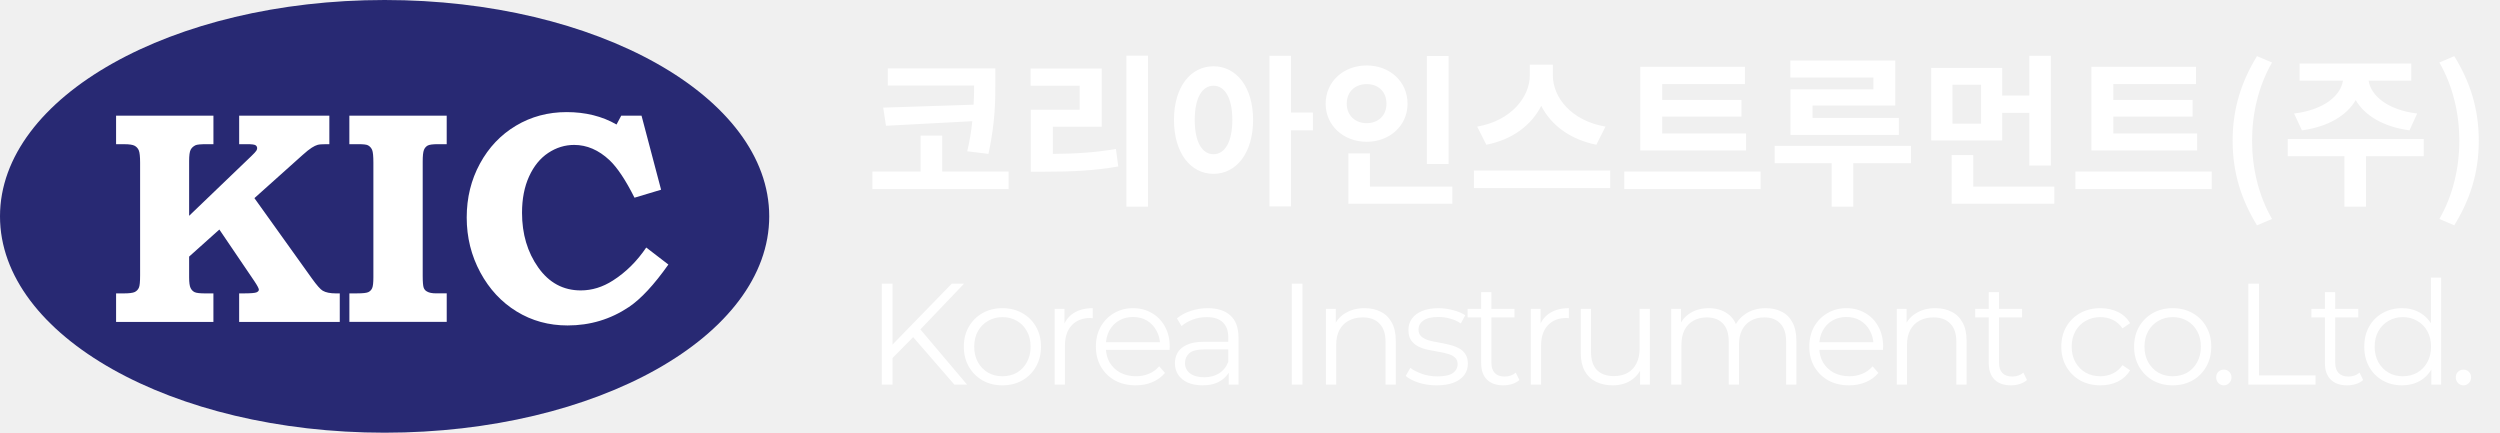
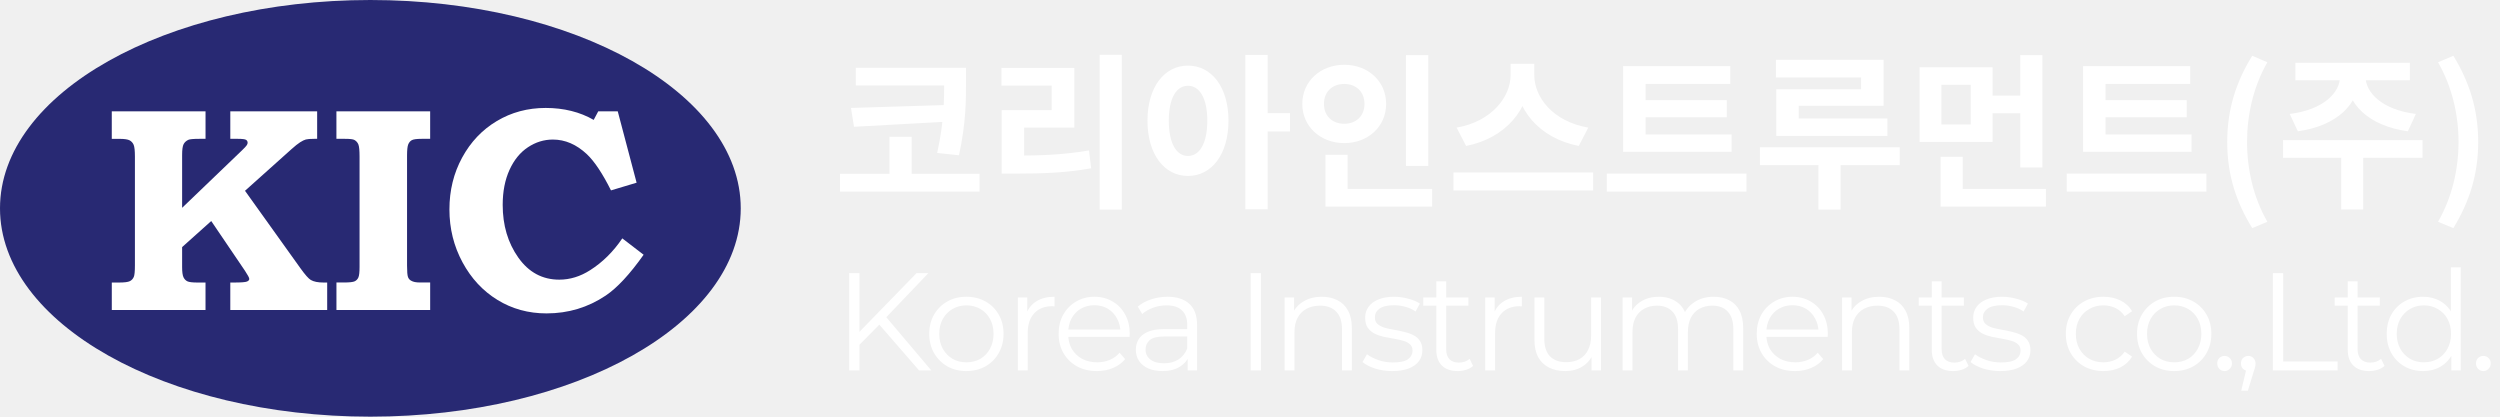
- <svg xmlns="http://www.w3.org/2000/svg" width="260" height="45" viewBox="0 0 260 45" fill="none">
-   <path d="m91.853 11.194.289 1.887 8.976-.476a22.66 22.66 0 0 1-.527 3.128l2.21.272c.731-3.434.714-5.627.714-7.514V7.114H92.329v1.785h8.976c0 .612 0 1.275-.051 1.989l-9.401.306zm6.137 6.647v-3.74h-2.244v3.74h-5.015v1.819h14.161v-1.819H97.99zm11.508-4.658h5.083V7.131h-7.395v1.785h5.1v2.499h-5.083v6.443h1.411c2.839 0 5.134-.102 7.684-.544l-.238-1.819c-2.21.374-4.182.493-6.562.51v-2.822zm7.65-7.395v15.708h2.244V5.788h-2.244zm9.059 10.251c-1.173 0-1.955-1.241-1.955-3.57 0-2.312.782-3.553 1.955-3.553 1.156 0 1.955 1.241 1.955 3.553 0 2.329-.799 3.57-1.955 3.57zm0-9.146c-2.38 0-4.114 2.142-4.114 5.576 0 3.451 1.734 5.61 4.114 5.61 2.363 0 4.114-2.159 4.114-5.61 0-3.434-1.751-5.576-4.114-5.576zm10.336 4.811h-2.278V5.805h-2.244v15.657h2.244v-7.905h2.278v-1.853zm14.109-5.882h-2.261v11.237h2.261V5.822zm-10.591 4.964c0-1.292.918-2.04 2.074-2.04 1.173 0 2.057.748 2.057 2.04 0 1.258-.884 2.023-2.057 2.023-1.156 0-2.074-.765-2.074-2.023zm6.324 0c0-2.312-1.853-3.978-4.25-3.978-2.397 0-4.267 1.666-4.267 3.978 0 2.278 1.87 3.961 4.267 3.961 2.397 0 4.25-1.683 4.25-3.961zm-3.91 8.619v-3.451h-2.244v5.236h10.812v-1.785h-8.568zm24.496-6.239c-3.536-.595-5.474-3.026-5.474-5.321V6.723H159.1v1.122c0 2.244-1.955 4.726-5.474 5.321l.952 1.887c2.72-.527 4.709-2.057 5.712-4.046 1.003 1.989 3.009 3.502 5.729 4.046l.952-1.887zm-13.685 4.573v1.819h14.178v-1.819h-14.178zm28.303-3.859h-8.721v-1.751h8.245v-1.734h-8.245V8.746h8.602V6.944h-10.88v8.704h10.999V13.88zm-12.665 3.961v1.819h14.178v-1.819h-14.178zm25.907-8.551h-8.619v4.743h11.271v-1.768h-8.976v-1.292h8.602V6.298h-10.914v1.768h8.636V9.29zm3.91 5.882h-14.178v1.802h5.933v4.522h2.244v-4.522h6.001v-1.802zm7.292-2.312h-2.975V8.814h2.975v4.046zm2.193-1.122h2.822v5.474h2.244V5.805h-2.244v4.131h-2.822V7.063h-7.378v7.548h7.378v-2.873zm-3.009 7.667v-3.281h-2.244v5.066h10.676v-1.785h-8.432zm23.288-5.525h-8.721v-1.751h8.245v-1.734h-8.245V8.746h8.602V6.944h-10.88v8.704h10.999V13.88zm-12.665 3.961v1.819h14.178v-1.819H215.84zm18.886 5.593 1.564-.663c-1.428-2.482-2.074-5.338-2.074-8.143 0-2.771.646-5.644 2.074-8.126l-1.564-.663c-1.598 2.618-2.533 5.406-2.533 8.789 0 3.417.935 6.171 2.533 8.806zm4.674-9.877c2.737-.374 4.658-1.547 5.593-3.145.935 1.598 2.856 2.771 5.593 3.145l.799-1.751c-3.179-.391-4.828-1.921-5.049-3.417h4.437V6.604h-11.611v1.785h4.505c-.221 1.496-1.887 3.026-5.083 3.417l.816 1.751zm12.665.901h-14.144v1.785h5.899v5.253h2.244v-5.253h6.001v-1.785zm3.178 8.976c1.615-2.635 2.55-5.389 2.55-8.806 0-3.383-.935-6.171-2.55-8.789l-1.547.663c1.428 2.482 2.074 5.355 2.074 8.126 0 2.805-.646 5.661-2.074 8.143l1.547.663zM92.67 37.39l-.045-1.35 6.36-6.54h1.275l-4.635 4.86-.63.675-2.325 2.355zM91.71 40V29.5h1.11V40h-1.11zm7.545 0-4.53-5.22.75-.81 5.1 6.03h-1.32zm4.988.075c-.76 0-1.445-.17-2.055-.51a3.895 3.895 0 0 1-1.425-1.425c-.35-.61-.525-1.305-.525-2.085 0-.79.175-1.485.525-2.085.35-.6.825-1.07 1.425-1.41.6-.34 1.285-.51 2.055-.51.78 0 1.47.17 2.07.51.61.34 1.085.81 1.425 1.41.35.6.525 1.295.525 2.085 0 .78-.175 1.475-.525 2.085a3.75 3.75 0 0 1-1.425 1.425c-.61.34-1.3.51-2.07.51zm0-.945c.57 0 1.075-.125 1.515-.375.44-.26.785-.62 1.035-1.08.26-.47.39-1.01.39-1.62 0-.62-.13-1.16-.39-1.62a2.654 2.654 0 0 0-1.035-1.065c-.44-.26-.94-.39-1.5-.39s-1.06.13-1.5.39c-.44.25-.79.605-1.05 1.065-.26.46-.39 1-.39 1.62 0 .61.13 1.15.39 1.62.26.46.61.82 1.05 1.08.44.25.935.375 1.485.375zm5.444.87v-7.875h1.02v2.145l-.105-.375c.22-.6.59-1.055 1.11-1.365.52-.32 1.165-.48 1.935-.48v1.035h-.12a.493.493 0 0 0-.12-.015c-.83 0-1.48.255-1.95.765-.47.5-.705 1.215-.705 2.145V40h-1.065zm8.425.075c-.82 0-1.54-.17-2.16-.51a3.83 3.83 0 0 1-1.455-1.425c-.35-.61-.525-1.305-.525-2.085s.165-1.47.495-2.07c.34-.6.8-1.07 1.38-1.41.59-.35 1.25-.525 1.98-.525.74 0 1.395.17 1.965.51.58.33 1.035.8 1.365 1.41.33.6.495 1.295.495 2.085 0 .05-.005.105-.015.165v.165h-6.855v-.795h6.285l-.42.315c0-.57-.125-1.075-.375-1.515-.24-.45-.57-.8-.99-1.05-.42-.25-.905-.375-1.455-.375-.54 0-1.025.125-1.455.375-.43.25-.765.6-1.005 1.05-.24.45-.36.965-.36 1.545v.165c0 .6.13 1.13.39 1.59.27.45.64.805 1.11 1.065.48.25 1.025.375 1.635.375.48 0 .925-.085 1.335-.255.42-.17.78-.43 1.08-.78l.6.69c-.35.42-.79.74-1.32.96-.52.22-1.095.33-1.725.33zm9.673-.075v-1.74l-.045-.285v-2.91c0-.67-.19-1.185-.57-1.545-.37-.36-.925-.54-1.665-.54-.51 0-.995.085-1.455.255-.46.17-.85.395-1.17.675l-.48-.795c.4-.34.88-.6 1.44-.78.56-.19 1.15-.285 1.77-.285 1.02 0 1.805.255 2.355.765.56.5.84 1.265.84 2.295V40h-1.02zm-2.715.075c-.59 0-1.105-.095-1.545-.285-.43-.2-.76-.47-.99-.81-.23-.35-.345-.75-.345-1.2 0-.41.095-.78.285-1.11.2-.34.52-.61.96-.81.45-.21 1.05-.315 1.8-.315h2.715v.795h-2.685c-.76 0-1.29.135-1.59.405-.29.27-.435.605-.435 1.005 0 .45.175.81.525 1.08.35.27.84.405 1.47.405.6 0 1.115-.135 1.545-.405.44-.28.76-.68.96-1.2l.24.735c-.2.52-.55.935-1.05 1.245-.49.31-1.11.465-1.86.465zm9.279-.075V29.5h1.11V40h-1.11zm7.571-7.95c.64 0 1.2.125 1.68.375.49.24.87.61 1.14 1.11.28.5.42 1.13.42 1.89V40h-1.065v-4.47c0-.83-.21-1.455-.63-1.875-.41-.43-.99-.645-1.74-.645-.56 0-1.05.115-1.47.345-.41.22-.73.545-.96.975-.22.42-.33.93-.33 1.53V40H137.9v-7.875h1.02v2.16l-.165-.405c.25-.57.65-1.015 1.2-1.335.55-.33 1.205-.495 1.965-.495zm7.482 8.025a6.19 6.19 0 0 1-1.845-.27c-.58-.19-1.035-.425-1.365-.705l.48-.84c.32.24.73.45 1.23.63.5.17 1.025.255 1.575.255.75 0 1.29-.115 1.62-.345.33-.24.495-.555.495-.945 0-.29-.095-.515-.285-.675-.18-.17-.42-.295-.72-.375-.3-.09-.635-.165-1.005-.225-.37-.06-.74-.13-1.11-.21-.36-.08-.69-.195-.99-.345-.3-.16-.545-.375-.735-.645-.18-.27-.27-.63-.27-1.08 0-.43.12-.815.36-1.155.24-.34.59-.605 1.05-.795.47-.2 1.04-.3 1.71-.3.51 0 1.02.07 1.53.21.51.13.93.305 1.26.525l-.465.855a3.46 3.46 0 0 0-1.125-.51c-.4-.11-.8-.165-1.2-.165-.71 0-1.235.125-1.575.375-.33.24-.495.55-.495.93 0 .3.09.535.27.705.19.17.435.305.735.405.31.09.645.165 1.005.225.37.06.735.135 1.095.225.37.08.705.195 1.005.345.31.14.555.345.735.615.19.26.285.605.285 1.035 0 .46-.13.86-.39 1.2-.25.33-.62.59-1.11.78-.48.18-1.065.27-1.755.27zm6.949 0c-.74 0-1.31-.2-1.71-.6-.4-.4-.6-.965-.6-1.695v-7.395h1.065v7.335c0 .46.115.815.345 1.065.24.25.58.375 1.02.375.47 0 .86-.135 1.17-.405l.375.765c-.21.19-.465.33-.765.42-.29.09-.59.135-.9.135zm-3.72-7.065v-.885h4.875v.885h-4.875zm6.574 6.99v-7.875h1.02v2.145l-.105-.375c.22-.6.59-1.055 1.11-1.365.52-.32 1.165-.48 1.935-.48v1.035h-.12a.493.493 0 0 0-.12-.015c-.83 0-1.48.255-1.95.765-.47.5-.705 1.215-.705 2.145V40h-1.065zm8.525.075c-.67 0-1.255-.125-1.755-.375s-.89-.625-1.17-1.125c-.27-.5-.405-1.125-.405-1.875v-4.575h1.065v4.455c0 .84.205 1.475.615 1.905.42.42 1.005.63 1.755.63.55 0 1.025-.11 1.425-.33.41-.23.72-.56.93-.99.22-.43.33-.945.33-1.545v-4.125h1.065V40h-1.02v-2.16l.165.39c-.25.58-.64 1.035-1.17 1.365-.52.32-1.13.48-1.83.48zm15.913-8.025c.64 0 1.195.125 1.665.375.48.24.85.61 1.11 1.11.27.5.405 1.13.405 1.89V40h-1.065v-4.47c0-.83-.2-1.455-.6-1.875-.39-.43-.945-.645-1.665-.645-.54 0-1.01.115-1.41.345-.39.22-.695.545-.915.975-.21.42-.315.93-.315 1.53V40h-1.065v-4.47c0-.83-.2-1.455-.6-1.875-.4-.43-.96-.645-1.68-.645-.53 0-.995.115-1.395.345-.4.22-.71.545-.93.975-.21.42-.315.93-.315 1.53V40h-1.065v-7.875h1.02v2.13l-.165-.375c.24-.57.625-1.015 1.155-1.335.54-.33 1.175-.495 1.905-.495.77 0 1.425.195 1.965.585.54.38.89.955 1.05 1.725l-.42-.165c.23-.64.635-1.155 1.215-1.545.59-.4 1.295-.6 2.115-.6zm8.664 8.025c-.82 0-1.54-.17-2.16-.51a3.83 3.83 0 0 1-1.455-1.425c-.35-.61-.525-1.305-.525-2.085s.165-1.47.495-2.07c.34-.6.8-1.07 1.38-1.41.59-.35 1.25-.525 1.98-.525.74 0 1.395.17 1.965.51.58.33 1.035.8 1.365 1.41.33.6.495 1.295.495 2.085 0 .05-.005.105-.015.165v.165h-6.855v-.795h6.285l-.42.315c0-.57-.125-1.075-.375-1.515-.24-.45-.57-.8-.99-1.05-.42-.25-.905-.375-1.455-.375-.54 0-1.025.125-1.455.375-.43.25-.765.6-1.005 1.05-.24.45-.36.965-.36 1.545v.165c0 .6.13 1.13.39 1.59.27.45.64.805 1.11 1.065.48.25 1.025.375 1.635.375.48 0 .925-.085 1.335-.255.42-.17.78-.43 1.08-.78l.6.69c-.35.42-.79.74-1.32.96-.52.22-1.095.33-1.725.33zm8.977-8.025c.64 0 1.2.125 1.68.375.49.24.87.61 1.14 1.11.28.5.42 1.13.42 1.89V40h-1.065v-4.47c0-.83-.21-1.455-.63-1.875-.41-.43-.99-.645-1.74-.645-.56 0-1.05.115-1.47.345-.41.22-.73.545-.96.975-.22.42-.33.93-.33 1.53V40h-1.065v-7.875h1.02v2.16l-.165-.405c.25-.57.65-1.015 1.2-1.335.55-.33 1.205-.495 1.965-.495zm7.857 8.025c-.74 0-1.31-.2-1.71-.6-.4-.4-.6-.965-.6-1.695v-7.395h1.065v7.335c0 .46.115.815.345 1.065.24.25.58.375 1.02.375.47 0 .86-.135 1.17-.405l.375.765c-.21.19-.465.33-.765.42-.29.09-.59.135-.9.135zm-3.72-7.065v-.885h4.875v.885h-4.875zm13.02 7.065c-.78 0-1.48-.17-2.1-.51a3.862 3.862 0 0 1-1.44-1.425c-.35-.61-.525-1.305-.525-2.085 0-.79.175-1.485.525-2.085.35-.6.83-1.07 1.44-1.41.62-.34 1.32-.51 2.1-.51.67 0 1.275.13 1.815.39s.965.65 1.275 1.17l-.795.54c-.27-.4-.605-.695-1.005-.885-.4-.19-.835-.285-1.305-.285-.56 0-1.065.13-1.515.39-.45.25-.805.605-1.065 1.065-.26.46-.39 1-.39 1.62 0 .62.13 1.16.39 1.62.26.46.615.82 1.065 1.08.45.25.955.375 1.515.375.47 0 .905-.095 1.305-.285.4-.19.735-.48 1.005-.87l.795.54c-.31.51-.735.9-1.275 1.17-.54.26-1.145.39-1.815.39zm7.51 0c-.76 0-1.445-.17-2.055-.51a3.895 3.895 0 0 1-1.425-1.425c-.35-.61-.525-1.305-.525-2.085 0-.79.175-1.485.525-2.085.35-.6.825-1.07 1.425-1.41.6-.34 1.285-.51 2.055-.51.78 0 1.47.17 2.07.51.61.34 1.085.81 1.425 1.41.35.6.525 1.295.525 2.085 0 .78-.175 1.475-.525 2.085a3.75 3.75 0 0 1-1.425 1.425c-.61.34-1.3.51-2.07.51zm0-.945c.57 0 1.075-.125 1.515-.375.44-.26.785-.62 1.035-1.08.26-.47.39-1.01.39-1.62 0-.62-.13-1.16-.39-1.62a2.654 2.654 0 0 0-1.035-1.065c-.44-.26-.94-.39-1.5-.39s-1.06.13-1.5.39c-.44.25-.79.605-1.05 1.065-.26.46-.39 1-.39 1.62 0 .61.13 1.15.39 1.62.26.46.61.82 1.05 1.08.44.25.935.375 1.485.375zm5.329.945c-.22 0-.41-.08-.57-.24a.824.824 0 0 1-.225-.585c0-.24.075-.435.225-.585.16-.15.35-.225.57-.225.22 0 .405.075.555.225.16.15.24.345.24.585 0 .23-.08.425-.24.585a.73.73 0 0 1-.555.24zm2.549-.075V29.5h1.11v9.54h5.88V40h-6.99zm10.275.075c-.74 0-1.31-.2-1.71-.6-.4-.4-.6-.965-.6-1.695v-7.395h1.065v7.335c0 .46.115.815.345 1.065.24.25.58.375 1.02.375.47 0 .86-.135 1.17-.405l.375.765c-.21.19-.465.33-.765.42-.29.09-.59.135-.9.135zm-3.72-7.065v-.885h4.875v.885h-4.875zm9.43 7.065c-.75 0-1.425-.17-2.025-.51a3.704 3.704 0 0 1-1.395-1.41c-.34-.61-.51-1.31-.51-2.1 0-.8.17-1.5.51-2.1.34-.6.805-1.065 1.395-1.395.6-.34 1.275-.51 2.025-.51.69 0 1.305.155 1.845.465.55.31.985.765 1.305 1.365.33.59.495 1.315.495 2.175 0 .85-.16 1.575-.48 2.175-.32.6-.755 1.06-1.305 1.38-.54.31-1.16.465-1.86.465zm.075-.945c.56 0 1.06-.125 1.5-.375.45-.26.8-.62 1.05-1.08.26-.47.39-1.01.39-1.62 0-.62-.13-1.16-.39-1.62-.25-.46-.6-.815-1.05-1.065-.44-.26-.94-.39-1.5-.39-.55 0-1.045.13-1.485.39-.44.25-.79.605-1.05 1.065-.26.46-.39 1-.39 1.62 0 .61.13 1.15.39 1.62.26.46.61.82 1.05 1.08.44.25.935.375 1.485.375zm2.97.87v-2.37l.105-1.59-.15-1.59v-5.58h1.065V40h-1.02zm3.341.075c-.22 0-.41-.08-.57-.24a.824.824 0 0 1-.225-.585c0-.24.075-.435.225-.585.16-.15.35-.225.57-.225.22 0 .405.075.555.225.16.15.24.345.24.585 0 .23-.08.425-.24.585a.73.73 0 0 1-.555.24z" fill="#fff" />
-   <path d="M40 45c22.091 0 40-10.074 40-22.5S62.091 0 40 0 0 10.074 0 22.5 17.909 45 40 45z" fill="#282973" />
-   <path d="M12.075 12.027h10.122v2.967h-.668c-.644 0-1.041.037-1.19.108-.237.113-.41.272-.513.477-.104.205-.157.59-.157 1.155v5.71l6.465-6.204c.287-.277.46-.464.52-.561a.51.51 0 0 0 .09-.254.357.357 0 0 0-.171-.323c-.115-.071-.404-.108-.869-.108h-.831v-2.967h9.379v2.967h-.312c-.436 0-.738.024-.907.07-.17.046-.374.146-.618.3-.243.154-.556.405-.944.753l-5.012 4.488 5.978 8.354c.515.718.892 1.144 1.13 1.277.316.184.772.277 1.367.277h.402v2.967H24.871v-2.967h.416c.763 0 1.227-.037 1.39-.108.162-.072.245-.164.245-.277 0-.124-.154-.416-.461-.877l-3.648-5.38-3.144 2.815v2.159c0 .53.05.897.149 1.102.099.205.24.35.423.437.183.087.552.13 1.108.13h.846v2.968H12.073v-2.968h.763c.588 0 .982-.049 1.18-.146a.877.877 0 0 0 .435-.468c.08-.175.12-.595.12-1.262V16.921c0-.635-.045-1.061-.135-1.277a.95.95 0 0 0-.435-.485c-.198-.108-.558-.162-1.076-.162h-.853V12.03l.003-.003zM36.335 12.027h10.122v2.967h-.921c-.535 0-.89.05-1.063.146a.878.878 0 0 0-.386.461c-.084.21-.126.613-.126 1.207V28.68c0 .644.035 1.06.104 1.245.07.184.188.318.357.4.208.123.52.184.937.184h1.1v2.968H36.336V30.51h.822c.588 0 .973-.045 1.151-.13a.81.81 0 0 0 .396-.415c.085-.19.127-.566.127-1.131V16.916c0-.665-.042-1.104-.127-1.315a.953.953 0 0 0-.427-.484c-.14-.083-.479-.123-1.017-.123h-.928v-2.967h.002zM64.609 12.027h2.11l2.034 7.704-2.765.83c-.921-1.834-1.788-3.136-2.601-3.905-1.13-1.057-2.353-1.584-3.672-1.584-.961 0-1.86.276-2.697.83-.837.555-1.501 1.37-1.992 2.446-.49 1.076-.735 2.336-.735 3.782 0 2.205.562 4.1 1.688 5.69 1.124 1.588 2.598 2.383 4.422 2.383 1.159 0 2.274-.343 3.344-1.03 1.337-.851 2.492-1.993 3.464-3.43l2.303 1.769c-1.495 2.113-2.862 3.582-4.1 4.413-1.91 1.282-4.04 1.922-6.387 1.922-1.951 0-3.716-.485-5.295-1.454-1.58-.969-2.84-2.324-3.78-4.066-.94-1.743-1.412-3.644-1.412-5.705 0-2.06.458-3.919 1.375-5.604.916-1.687 2.164-3 3.742-3.944 1.58-.944 3.34-1.416 5.28-1.416 1.94 0 3.698.43 5.184 1.292l.49-.923z" fill="#fff" />
+ <svg xmlns="http://www.w3.org/2000/svg" width="270" height="45" viewBox="0 0 270 45" fill="none">
+   <path d="M92.43 7.32H102.924V9.228H92.43V7.32ZM90.72 18.768H105.786V20.694H90.72V18.768ZM101.97 7.32H104.328V8.778C104.328 10.794 104.346 13.152 103.572 16.77L101.214 16.518C101.97 13.134 101.97 10.704 101.97 8.778V7.32ZM102.402 11.334V13.134L92.232 13.692L91.908 11.658L102.402 11.334ZM96.066 14.772H98.46V19.47H96.066V14.772ZM118.763 5.916H121.157V22.638H118.763V5.916ZM108.179 16.806H109.655C112.607 16.806 114.965 16.698 117.611 16.248L117.845 18.174C115.145 18.66 112.697 18.75 109.655 18.75H108.179V16.806ZM108.161 7.338H116.027V13.782H110.609V17.526H108.179V11.892H113.579V9.246H108.161V7.338ZM128.301 7.086C130.839 7.086 132.675 9.39 132.675 13.026C132.675 16.698 130.839 19.002 128.301 19.002C125.763 19.002 123.927 16.698 123.927 13.026C123.927 9.39 125.763 7.086 128.301 7.086ZM128.301 9.264C127.059 9.264 126.231 10.578 126.231 13.026C126.231 15.51 127.059 16.842 128.301 16.842C129.543 16.842 130.389 15.51 130.389 13.026C130.389 10.578 129.543 9.264 128.301 9.264ZM134.493 5.934H136.905V22.602H134.493V5.934ZM136.365 12.216H139.317V14.196H136.365V12.216ZM151.844 5.952H154.256V17.922H151.844V5.952ZM143.15 20.406H154.67V22.314H143.15V20.406ZM143.15 16.716H145.544V21.18H143.15V16.716ZM145.184 6.996C147.74 6.996 149.702 8.76 149.702 11.226C149.702 13.674 147.74 15.456 145.184 15.456C142.628 15.456 140.648 13.674 140.648 11.226C140.648 8.76 142.628 6.996 145.184 6.996ZM145.184 9.066C143.942 9.066 142.988 9.858 142.988 11.226C142.988 12.576 143.942 13.368 145.184 13.368C146.408 13.368 147.362 12.576 147.362 11.226C147.362 9.858 146.408 9.066 145.184 9.066ZM163.146 6.888H165.234V8.094C165.234 11.712 162.66 14.916 158.34 15.762L157.314 13.782C161.076 13.134 163.146 10.488 163.146 8.094V6.888ZM163.632 6.888H165.702V8.094C165.702 10.542 167.754 13.134 171.534 13.782L170.508 15.762C166.188 14.916 163.632 11.766 163.632 8.094V6.888ZM156.972 18.624H172.056V20.568H156.972V18.624ZM175.295 14.52H187.013V16.392H175.295V14.52ZM173.531 18.75H188.615V20.694H173.531V18.75ZM175.295 7.14H186.869V9.066H177.725V15.042H175.295V7.14ZM176.987 10.812H186.491V12.666H176.987V10.812ZM191.8 6.456H203.428V11.424H194.266V13.962H191.836V9.642H200.998V8.364H191.8V6.456ZM191.836 12.792H203.842V14.682H191.836V12.792ZM190.072 15.906H205.174V17.832H190.072V15.906ZM196.39 16.608H198.784V22.638H196.39V16.608ZM207.314 7.266H215.198V15.33H207.314V7.266ZM212.84 9.156H209.672V13.44H212.84V9.156ZM218.186 5.952H220.58V18.084H218.186V5.952ZM214.55 10.326H218.798V12.234H214.55V10.326ZM209.582 20.406H220.958V22.314H209.582V20.406ZM209.582 16.932H211.976V21.396H209.582V16.932ZM224.971 14.52H236.689V16.392H224.971V14.52ZM223.207 18.75H238.291V20.694H223.207V18.75ZM224.971 7.14H236.545V9.066H227.401V15.042H224.971V7.14ZM226.663 10.812H236.167V12.666H226.663V10.812ZM243.239 24.636C241.529 21.864 240.539 18.93 240.539 15.33C240.539 11.748 241.529 8.796 243.239 6.024L244.877 6.726C243.365 9.354 242.681 12.396 242.681 15.33C242.681 18.282 243.365 21.324 244.877 23.952L243.239 24.636ZM252.724 7.788H254.794V8.274C254.794 11.208 252.4 13.602 248.17 14.178L247.288 12.306C250.96 11.856 252.724 9.984 252.724 8.274V7.788ZM253.408 7.788H255.478V8.274C255.478 9.984 257.242 11.856 260.914 12.306L260.05 14.178C255.802 13.602 253.408 11.208 253.408 8.274V7.788ZM252.85 16.5H255.226V22.62H252.85V16.5ZM246.568 15.132H261.634V17.04H246.568V15.132ZM247.9 6.78H260.266V8.67H247.9V6.78ZM264.963 24.636L263.307 23.952C264.819 21.324 265.521 18.282 265.521 15.33C265.521 12.396 264.819 9.354 263.307 6.726L264.963 6.024C266.655 8.796 267.645 11.748 267.645 15.33C267.645 18.93 266.655 21.864 264.963 24.636Z" fill="white" />
+   <path d="M92.67 37.39L92.625 36.04L98.985 29.5H100.26L95.625 34.36L94.995 35.035L92.67 37.39ZM91.71 40V29.5H92.82V40H91.71ZM99.255 40L94.725 34.78L95.475 33.97L100.575 40H99.255ZM104.363 40.075C103.603 40.075 102.918 39.905 102.308 39.565C101.708 39.215 101.233 38.74 100.883 38.14C100.533 37.53 100.358 36.835 100.358 36.055C100.358 35.265 100.533 34.57 100.883 33.97C101.233 33.37 101.708 32.9 102.308 32.56C102.908 32.22 103.593 32.05 104.363 32.05C105.143 32.05 105.833 32.22 106.433 32.56C107.043 32.9 107.518 33.37 107.858 33.97C108.208 34.57 108.383 35.265 108.383 36.055C108.383 36.835 108.208 37.53 107.858 38.14C107.518 38.74 107.043 39.215 106.433 39.565C105.823 39.905 105.133 40.075 104.363 40.075ZM104.363 39.13C104.933 39.13 105.438 39.005 105.878 38.755C106.318 38.495 106.663 38.135 106.913 37.675C107.173 37.205 107.303 36.665 107.303 36.055C107.303 35.435 107.173 34.895 106.913 34.435C106.663 33.975 106.318 33.62 105.878 33.37C105.438 33.11 104.938 32.98 104.378 32.98C103.818 32.98 103.318 33.11 102.878 33.37C102.438 33.62 102.088 33.975 101.828 34.435C101.568 34.895 101.438 35.435 101.438 36.055C101.438 36.665 101.568 37.205 101.828 37.675C102.088 38.135 102.438 38.495 102.878 38.755C103.318 39.005 103.813 39.13 104.363 39.13ZM109.927 40V32.125H110.947V34.27L110.842 33.895C111.062 33.295 111.432 32.84 111.952 32.53C112.472 32.21 113.117 32.05 113.887 32.05V33.085C113.847 33.085 113.807 33.085 113.767 33.085C113.727 33.075 113.687 33.07 113.647 33.07C112.817 33.07 112.167 33.325 111.697 33.835C111.227 34.335 110.992 35.05 110.992 35.98V40H109.927ZM118.472 40.075C117.652 40.075 116.932 39.905 116.312 39.565C115.692 39.215 115.207 38.74 114.857 38.14C114.507 37.53 114.332 36.835 114.332 36.055C114.332 35.275 114.497 34.585 114.827 33.985C115.167 33.385 115.627 32.915 116.207 32.575C116.797 32.225 117.457 32.05 118.187 32.05C118.927 32.05 119.582 32.22 120.152 32.56C120.732 32.89 121.187 33.36 121.517 33.97C121.847 34.57 122.012 35.265 122.012 36.055C122.012 36.105 122.007 36.16 121.997 36.22C121.997 36.27 121.997 36.325 121.997 36.385H115.142V35.59H121.427L121.007 35.905C121.007 35.335 120.882 34.83 120.632 34.39C120.392 33.94 120.062 33.59 119.642 33.34C119.222 33.09 118.737 32.965 118.187 32.965C117.647 32.965 117.162 33.09 116.732 33.34C116.302 33.59 115.967 33.94 115.727 34.39C115.487 34.84 115.367 35.355 115.367 35.935V36.1C115.367 36.7 115.497 37.23 115.757 37.69C116.027 38.14 116.397 38.495 116.867 38.755C117.347 39.005 117.892 39.13 118.502 39.13C118.982 39.13 119.427 39.045 119.837 38.875C120.257 38.705 120.617 38.445 120.917 38.095L121.517 38.785C121.167 39.205 120.727 39.525 120.197 39.745C119.677 39.965 119.102 40.075 118.472 40.075ZM128.265 40V38.26L128.22 37.975V35.065C128.22 34.395 128.03 33.88 127.65 33.52C127.28 33.16 126.725 32.98 125.985 32.98C125.475 32.98 124.99 33.065 124.53 33.235C124.07 33.405 123.68 33.63 123.36 33.91L122.88 33.115C123.28 32.775 123.76 32.515 124.32 32.335C124.88 32.145 125.47 32.05 126.09 32.05C127.11 32.05 127.895 32.305 128.445 32.815C129.005 33.315 129.285 34.08 129.285 35.11V40H128.265ZM125.55 40.075C124.96 40.075 124.445 39.98 124.005 39.79C123.575 39.59 123.245 39.32 123.015 38.98C122.785 38.63 122.67 38.23 122.67 37.78C122.67 37.37 122.765 37 122.955 36.67C123.155 36.33 123.475 36.06 123.915 35.86C124.365 35.65 124.965 35.545 125.715 35.545H128.43V36.34H125.745C124.985 36.34 124.455 36.475 124.155 36.745C123.865 37.015 123.72 37.35 123.72 37.75C123.72 38.2 123.895 38.56 124.245 38.83C124.595 39.1 125.085 39.235 125.715 39.235C126.315 39.235 126.83 39.1 127.26 38.83C127.7 38.55 128.02 38.15 128.22 37.63L128.46 38.365C128.26 38.885 127.91 39.3 127.41 39.61C126.92 39.92 126.3 40.075 125.55 40.075ZM135.069 40V29.5H136.179V40H135.069ZM142.76 32.05C143.4 32.05 143.96 32.175 144.44 32.425C144.93 32.665 145.31 33.035 145.58 33.535C145.86 34.035 146 34.665 146 35.425V40H144.935V35.53C144.935 34.7 144.725 34.075 144.305 33.655C143.895 33.225 143.315 33.01 142.565 33.01C142.005 33.01 141.515 33.125 141.095 33.355C140.685 33.575 140.365 33.9 140.135 34.33C139.915 34.75 139.805 35.26 139.805 35.86V40H138.74V32.125H139.76V34.285L139.595 33.88C139.845 33.31 140.245 32.865 140.795 32.545C141.345 32.215 142 32.05 142.76 32.05ZM150.362 40.075C149.712 40.075 149.097 39.985 148.517 39.805C147.937 39.615 147.482 39.38 147.152 39.1L147.632 38.26C147.952 38.5 148.362 38.71 148.862 38.89C149.362 39.06 149.887 39.145 150.437 39.145C151.187 39.145 151.727 39.03 152.057 38.8C152.387 38.56 152.552 38.245 152.552 37.855C152.552 37.565 152.457 37.34 152.267 37.18C152.087 37.01 151.847 36.885 151.547 36.805C151.247 36.715 150.912 36.64 150.542 36.58C150.172 36.52 149.802 36.45 149.432 36.37C149.072 36.29 148.742 36.175 148.442 36.025C148.142 35.865 147.897 35.65 147.707 35.38C147.527 35.11 147.437 34.75 147.437 34.3C147.437 33.87 147.557 33.485 147.797 33.145C148.037 32.805 148.387 32.54 148.847 32.35C149.317 32.15 149.887 32.05 150.557 32.05C151.067 32.05 151.577 32.12 152.087 32.26C152.597 32.39 153.017 32.565 153.347 32.785L152.882 33.64C152.532 33.4 152.157 33.23 151.757 33.13C151.357 33.02 150.957 32.965 150.557 32.965C149.847 32.965 149.322 33.09 148.982 33.34C148.652 33.58 148.487 33.89 148.487 34.27C148.487 34.57 148.577 34.805 148.757 34.975C148.947 35.145 149.192 35.28 149.492 35.38C149.802 35.47 150.137 35.545 150.497 35.605C150.867 35.665 151.232 35.74 151.592 35.83C151.962 35.91 152.297 36.025 152.597 36.175C152.907 36.315 153.152 36.52 153.332 36.79C153.522 37.05 153.617 37.395 153.617 37.825C153.617 38.285 153.487 38.685 153.227 39.025C152.977 39.355 152.607 39.615 152.117 39.805C151.637 39.985 151.052 40.075 150.362 40.075ZM157.431 40.075C156.691 40.075 156.121 39.875 155.721 39.475C155.321 39.075 155.121 38.51 155.121 37.78V30.385H156.186V37.72C156.186 38.18 156.301 38.535 156.531 38.785C156.771 39.035 157.111 39.16 157.551 39.16C158.021 39.16 158.411 39.025 158.721 38.755L159.096 39.52C158.886 39.71 158.631 39.85 158.331 39.94C158.041 40.03 157.741 40.075 157.431 40.075ZM153.711 33.01V32.125H158.586V33.01H153.711ZM160.405 40V32.125H161.425V34.27L161.32 33.895C161.54 33.295 161.91 32.84 162.43 32.53C162.95 32.21 163.595 32.05 164.365 32.05V33.085C164.325 33.085 164.285 33.085 164.245 33.085C164.205 33.075 164.165 33.07 164.125 33.07C163.295 33.07 162.645 33.325 162.175 33.835C161.705 34.335 161.47 35.05 161.47 35.98V40H160.405ZM169.05 40.075C168.38 40.075 167.795 39.95 167.295 39.7C166.795 39.45 166.405 39.075 166.125 38.575C165.855 38.075 165.72 37.45 165.72 36.7V32.125H166.785V36.58C166.785 37.42 166.99 38.055 167.4 38.485C167.82 38.905 168.405 39.115 169.155 39.115C169.705 39.115 170.18 39.005 170.58 38.785C170.99 38.555 171.3 38.225 171.51 37.795C171.73 37.365 171.84 36.85 171.84 36.25V32.125H172.905V40H171.885V37.84L172.05 38.23C171.8 38.81 171.41 39.265 170.88 39.595C170.36 39.915 169.75 40.075 169.05 40.075ZM185.083 32.05C185.723 32.05 186.278 32.175 186.748 32.425C187.228 32.665 187.598 33.035 187.858 33.535C188.128 34.035 188.263 34.665 188.263 35.425V40H187.198V35.53C187.198 34.7 186.998 34.075 186.598 33.655C186.208 33.225 185.653 33.01 184.933 33.01C184.393 33.01 183.923 33.125 183.523 33.355C183.133 33.575 182.828 33.9 182.608 34.33C182.398 34.75 182.293 35.26 182.293 35.86V40H181.228V35.53C181.228 34.7 181.028 34.075 180.628 33.655C180.228 33.225 179.668 33.01 178.948 33.01C178.418 33.01 177.953 33.125 177.553 33.355C177.153 33.575 176.843 33.9 176.623 34.33C176.413 34.75 176.308 35.26 176.308 35.86V40H175.243V32.125H176.263V34.255L176.098 33.88C176.338 33.31 176.723 32.865 177.253 32.545C177.793 32.215 178.428 32.05 179.158 32.05C179.928 32.05 180.583 32.245 181.123 32.635C181.663 33.015 182.013 33.59 182.173 34.36L181.753 34.195C181.983 33.555 182.388 33.04 182.968 32.65C183.558 32.25 184.263 32.05 185.083 32.05ZM193.867 40.075C193.047 40.075 192.327 39.905 191.707 39.565C191.087 39.215 190.602 38.74 190.252 38.14C189.902 37.53 189.727 36.835 189.727 36.055C189.727 35.275 189.892 34.585 190.222 33.985C190.562 33.385 191.022 32.915 191.602 32.575C192.192 32.225 192.852 32.05 193.582 32.05C194.322 32.05 194.977 32.22 195.547 32.56C196.127 32.89 196.582 33.36 196.912 33.97C197.242 34.57 197.407 35.265 197.407 36.055C197.407 36.105 197.402 36.16 197.392 36.22C197.392 36.27 197.392 36.325 197.392 36.385H190.537V35.59H196.822L196.402 35.905C196.402 35.335 196.277 34.83 196.027 34.39C195.787 33.94 195.457 33.59 195.037 33.34C194.617 33.09 194.132 32.965 193.582 32.965C193.042 32.965 192.557 33.09 192.127 33.34C191.697 33.59 191.362 33.94 191.122 34.39C190.882 34.84 190.762 35.355 190.762 35.935V36.1C190.762 36.7 190.892 37.23 191.152 37.69C191.422 38.14 191.792 38.495 192.262 38.755C192.742 39.005 193.287 39.13 193.897 39.13C194.377 39.13 194.822 39.045 195.232 38.875C195.652 38.705 196.012 38.445 196.312 38.095L196.912 38.785C196.562 39.205 196.122 39.525 195.592 39.745C195.072 39.965 194.497 40.075 193.867 40.075ZM202.964 32.05C203.604 32.05 204.164 32.175 204.644 32.425C205.134 32.665 205.514 33.035 205.784 33.535C206.064 34.035 206.204 34.665 206.204 35.425V40H205.139V35.53C205.139 34.7 204.929 34.075 204.509 33.655C204.099 33.225 203.519 33.01 202.769 33.01C202.209 33.01 201.719 33.125 201.299 33.355C200.889 33.575 200.569 33.9 200.339 34.33C200.119 34.75 200.009 35.26 200.009 35.86V40H198.944V32.125H199.964V34.285L199.799 33.88C200.049 33.31 200.449 32.865 200.999 32.545C201.549 32.215 202.204 32.05 202.964 32.05ZM210.941 40.075C210.201 40.075 209.631 39.875 209.231 39.475C208.831 39.075 208.631 38.51 208.631 37.78V30.385H209.696V37.72C209.696 38.18 209.811 38.535 210.041 38.785C210.281 39.035 210.621 39.16 211.061 39.16C211.531 39.16 211.921 39.025 212.231 38.755L212.606 39.52C212.396 39.71 212.141 39.85 211.841 39.94C211.551 40.03 211.251 40.075 210.941 40.075ZM207.221 33.01V32.125H212.096V33.01H207.221ZM216.03 40.075C215.38 40.075 214.765 39.985 214.185 39.805C213.605 39.615 213.15 39.38 212.82 39.1L213.3 38.26C213.62 38.5 214.03 38.71 214.53 38.89C215.03 39.06 215.555 39.145 216.105 39.145C216.855 39.145 217.395 39.03 217.725 38.8C218.055 38.56 218.22 38.245 218.22 37.855C218.22 37.565 218.125 37.34 217.935 37.18C217.755 37.01 217.515 36.885 217.215 36.805C216.915 36.715 216.58 36.64 216.21 36.58C215.84 36.52 215.47 36.45 215.1 36.37C214.74 36.29 214.41 36.175 214.11 36.025C213.81 35.865 213.565 35.65 213.375 35.38C213.195 35.11 213.105 34.75 213.105 34.3C213.105 33.87 213.225 33.485 213.465 33.145C213.705 32.805 214.055 32.54 214.515 32.35C214.985 32.15 215.555 32.05 216.225 32.05C216.735 32.05 217.245 32.12 217.755 32.26C218.265 32.39 218.685 32.565 219.015 32.785L218.55 33.64C218.2 33.4 217.825 33.23 217.425 33.13C217.025 33.02 216.625 32.965 216.225 32.965C215.515 32.965 214.99 33.09 214.65 33.34C214.32 33.58 214.155 33.89 214.155 34.27C214.155 34.57 214.245 34.805 214.425 34.975C214.615 35.145 214.86 35.28 215.16 35.38C215.47 35.47 215.805 35.545 216.165 35.605C216.535 35.665 216.9 35.74 217.26 35.83C217.63 35.91 217.965 36.025 218.265 36.175C218.575 36.315 218.82 36.52 219 36.79C219.19 37.05 219.285 37.395 219.285 37.825C219.285 38.285 219.155 38.685 218.895 39.025C218.645 39.355 218.275 39.615 217.785 39.805C217.305 39.985 216.72 40.075 216.03 40.075ZM227.175 40.075C226.395 40.075 225.695 39.905 225.075 39.565C224.465 39.215 223.985 38.74 223.635 38.14C223.285 37.53 223.11 36.835 223.11 36.055C223.11 35.265 223.285 34.57 223.635 33.97C223.985 33.37 224.465 32.9 225.075 32.56C225.695 32.22 226.395 32.05 227.175 32.05C227.845 32.05 228.45 32.18 228.99 32.44C229.53 32.7 229.955 33.09 230.265 33.61L229.47 34.15C229.2 33.75 228.865 33.455 228.465 33.265C228.065 33.075 227.63 32.98 227.16 32.98C226.6 32.98 226.095 33.11 225.645 33.37C225.195 33.62 224.84 33.975 224.58 34.435C224.32 34.895 224.19 35.435 224.19 36.055C224.19 36.675 224.32 37.215 224.58 37.675C224.84 38.135 225.195 38.495 225.645 38.755C226.095 39.005 226.6 39.13 227.16 39.13C227.63 39.13 228.065 39.035 228.465 38.845C228.865 38.655 229.2 38.365 229.47 37.975L230.265 38.515C229.955 39.025 229.53 39.415 228.99 39.685C228.45 39.945 227.845 40.075 227.175 40.075ZM234.805 40.075C234.045 40.075 233.36 39.905 232.75 39.565C232.15 39.215 231.675 38.74 231.325 38.14C230.975 37.53 230.8 36.835 230.8 36.055C230.8 35.265 230.975 34.57 231.325 33.97C231.675 33.37 232.15 32.9 232.75 32.56C233.35 32.22 234.035 32.05 234.805 32.05C235.585 32.05 236.275 32.22 236.875 32.56C237.485 32.9 237.96 33.37 238.3 33.97C238.65 34.57 238.825 35.265 238.825 36.055C238.825 36.835 238.65 37.53 238.3 38.14C237.96 38.74 237.485 39.215 236.875 39.565C236.265 39.905 235.575 40.075 234.805 40.075ZM234.805 39.13C235.375 39.13 235.88 39.005 236.32 38.755C236.76 38.495 237.105 38.135 237.355 37.675C237.615 37.205 237.745 36.665 237.745 36.055C237.745 35.435 237.615 34.895 237.355 34.435C237.105 33.975 236.76 33.62 236.32 33.37C235.88 33.11 235.38 32.98 234.82 32.98C234.26 32.98 233.76 33.11 233.32 33.37C232.88 33.62 232.53 33.975 232.27 34.435C232.01 34.895 231.88 35.435 231.88 36.055C231.88 36.665 232.01 37.205 232.27 37.675C232.53 38.135 232.88 38.495 233.32 38.755C233.76 39.005 234.255 39.13 234.805 39.13ZM240.255 40.075C240.035 40.075 239.845 39.995 239.685 39.835C239.535 39.675 239.46 39.48 239.46 39.25C239.46 39.01 239.535 38.815 239.685 38.665C239.845 38.515 240.035 38.44 240.255 38.44C240.475 38.44 240.66 38.515 240.81 38.665C240.97 38.815 241.05 39.01 241.05 39.25C241.05 39.48 240.97 39.675 240.81 39.835C240.66 39.995 240.475 40.075 240.255 40.075ZM242.053 42.19L242.713 39.415L242.833 40.06C242.603 40.06 242.408 39.985 242.248 39.835C242.098 39.685 242.023 39.49 242.023 39.25C242.023 39.01 242.098 38.815 242.248 38.665C242.408 38.515 242.598 38.44 242.818 38.44C243.048 38.44 243.233 38.52 243.373 38.68C243.523 38.84 243.598 39.03 243.598 39.25C243.598 39.33 243.593 39.41 243.583 39.49C243.573 39.57 243.553 39.66 243.523 39.76C243.493 39.86 243.453 39.98 243.403 40.12L242.773 42.19H242.053ZM245.472 40V29.5H246.582V39.04H252.462V40H245.472ZM255.867 40.075C255.127 40.075 254.557 39.875 254.157 39.475C253.757 39.075 253.557 38.51 253.557 37.78V30.385H254.622V37.72C254.622 38.18 254.737 38.535 254.967 38.785C255.207 39.035 255.547 39.16 255.987 39.16C256.457 39.16 256.847 39.025 257.157 38.755L257.532 39.52C257.322 39.71 257.067 39.85 256.767 39.94C256.477 40.03 256.177 40.075 255.867 40.075ZM252.147 33.01V32.125H257.022V33.01H252.147ZM261.697 40.075C260.947 40.075 260.272 39.905 259.672 39.565C259.082 39.225 258.617 38.755 258.277 38.155C257.937 37.545 257.767 36.845 257.767 36.055C257.767 35.255 257.937 34.555 258.277 33.955C258.617 33.355 259.082 32.89 259.672 32.56C260.272 32.22 260.947 32.05 261.697 32.05C262.387 32.05 263.002 32.205 263.542 32.515C264.092 32.825 264.527 33.28 264.847 33.88C265.177 34.47 265.342 35.195 265.342 36.055C265.342 36.905 265.182 37.63 264.862 38.23C264.542 38.83 264.107 39.29 263.557 39.61C263.017 39.92 262.397 40.075 261.697 40.075ZM261.772 39.13C262.332 39.13 262.832 39.005 263.272 38.755C263.722 38.495 264.072 38.135 264.322 37.675C264.582 37.205 264.712 36.665 264.712 36.055C264.712 35.435 264.582 34.895 264.322 34.435C264.072 33.975 263.722 33.62 263.272 33.37C262.832 33.11 262.332 32.98 261.772 32.98C261.222 32.98 260.727 33.11 260.287 33.37C259.847 33.62 259.497 33.975 259.237 34.435C258.977 34.895 258.847 35.435 258.847 36.055C258.847 36.665 258.977 37.205 259.237 37.675C259.497 38.135 259.847 38.495 260.287 38.755C260.727 39.005 261.222 39.13 261.772 39.13ZM264.742 40V37.63L264.847 36.04L264.697 34.45V28.87H265.762V40H264.742ZM268.203 40.075C267.983 40.075 267.793 39.995 267.633 39.835C267.483 39.675 267.408 39.48 267.408 39.25C267.408 39.01 267.483 38.815 267.633 38.665C267.793 38.515 267.983 38.44 268.203 38.44C268.423 38.44 268.608 38.515 268.758 38.665C268.918 38.815 268.998 39.01 268.998 39.25C268.998 39.48 268.918 39.675 268.758 39.835C268.608 39.995 268.423 40.075 268.203 40.075Z" fill="white" />
+   <path d="M40 45C62.091 45 80 34.926 80 22.5C80 10.074 62.091 0 40 0C17.909 0 0 10.074 0 22.5C0 34.926 17.909 45 40 45Z" fill="#282973" />
+   <path d="M12.075 12.027H22.198V14.994H21.529C20.885 14.994 20.488 15.031 20.339 15.102C20.102 15.215 19.93 15.374 19.826 15.579C19.722 15.784 19.669 16.168 19.669 16.734V22.445L26.134 16.24C26.421 15.963 26.595 15.776 26.654 15.679C26.713 15.582 26.744 15.498 26.744 15.425C26.744 15.282 26.686 15.174 26.573 15.102C26.458 15.031 26.17 14.994 25.704 14.994H24.873V12.027H34.252V14.994H33.941C33.505 14.994 33.202 15.018 33.033 15.064C32.864 15.11 32.659 15.21 32.416 15.364C32.172 15.518 31.859 15.769 31.471 16.117L26.46 20.605L32.438 28.959C32.953 29.677 33.329 30.103 33.567 30.236C33.883 30.421 34.339 30.513 34.935 30.513H35.336V33.48H24.872V30.513H25.287C26.05 30.513 26.514 30.476 26.677 30.405C26.84 30.333 26.922 30.241 26.922 30.128C26.922 30.004 26.768 29.712 26.461 29.251L22.813 23.871L19.669 26.686V28.845C19.669 29.375 19.719 29.742 19.818 29.947C19.918 30.152 20.059 30.297 20.242 30.384C20.425 30.471 20.794 30.514 21.349 30.514H22.196V33.482H12.074V30.514H12.837C13.425 30.514 13.819 30.465 14.017 30.368C14.217 30.271 14.362 30.114 14.452 29.899C14.531 29.725 14.571 29.305 14.571 28.638V16.921C14.571 16.286 14.526 15.86 14.436 15.644C14.346 15.43 14.202 15.268 14.002 15.159C13.803 15.051 13.443 14.997 12.925 14.997H12.072V12.03L12.075 12.027Z" fill="white" />
+   <path d="M36.335 12.027H46.457V14.994H45.535C45 14.994 44.647 15.043 44.473 15.14C44.299 15.237 44.17 15.391 44.087 15.601C44.003 15.811 43.961 16.214 43.961 16.808V28.68C43.961 29.324 43.995 29.741 44.065 29.925C44.135 30.109 44.253 30.243 44.422 30.325C44.63 30.448 44.941 30.509 45.359 30.509H46.458V33.477H36.336V30.509H37.158C37.746 30.509 38.131 30.465 38.309 30.379C38.489 30.292 38.621 30.154 38.705 29.965C38.79 29.776 38.832 29.399 38.832 28.834V16.916C38.832 16.251 38.79 15.812 38.705 15.601C38.619 15.391 38.478 15.229 38.278 15.117C38.138 15.034 37.799 14.994 37.261 14.994H36.333V12.027H36.335Z" fill="white" />
+   <path d="M64.609 12.027H66.718L68.753 19.731L65.987 20.562C65.066 18.727 64.199 17.425 63.386 16.656C62.257 15.599 61.033 15.072 59.715 15.072C58.753 15.072 57.854 15.348 57.018 15.903C56.18 16.457 55.516 17.272 55.026 18.348C54.536 19.424 54.291 20.684 54.291 22.13C54.291 24.335 54.852 26.23 55.978 27.82C57.103 29.409 58.577 30.203 60.401 30.203C61.559 30.203 62.674 29.86 63.745 29.173C65.082 28.322 66.237 27.18 67.208 25.744L69.511 27.512C68.016 29.625 66.65 31.094 65.412 31.925C63.501 33.207 61.371 33.847 59.025 33.847C57.074 33.847 55.308 33.362 53.729 32.393C52.151 31.424 50.889 30.069 49.95 28.327C49.01 26.584 48.538 24.683 48.538 22.622C48.538 20.562 48.996 18.703 49.912 17.018C50.829 15.331 52.076 14.017 53.655 13.074C55.234 12.13 56.994 11.658 58.935 11.658C60.875 11.658 62.633 12.089 64.118 12.95L64.609 12.027Z" fill="white" />
</svg>
